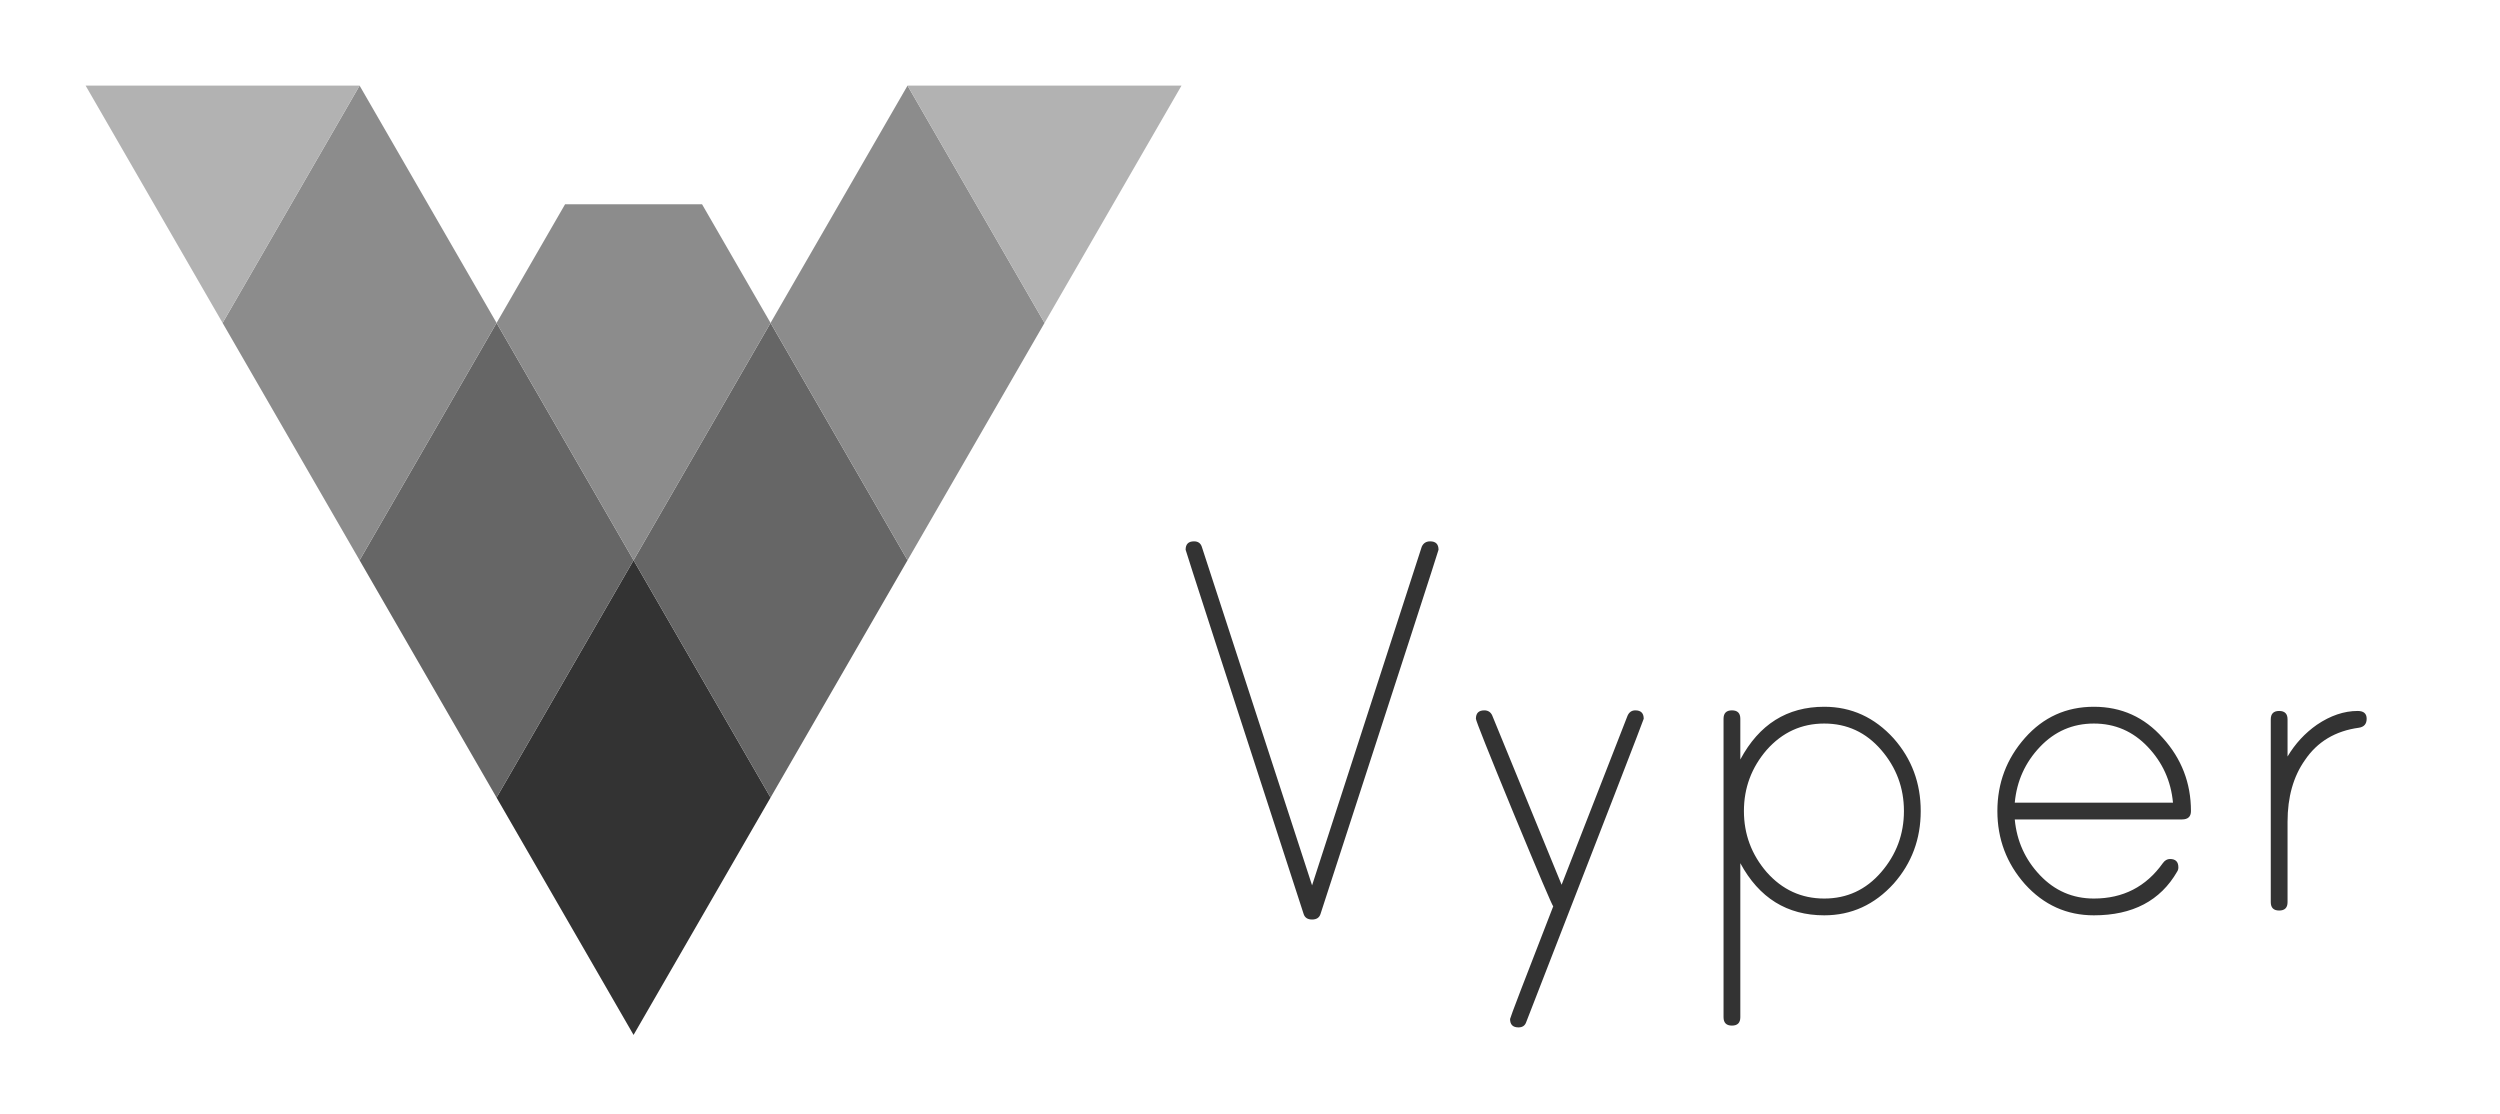
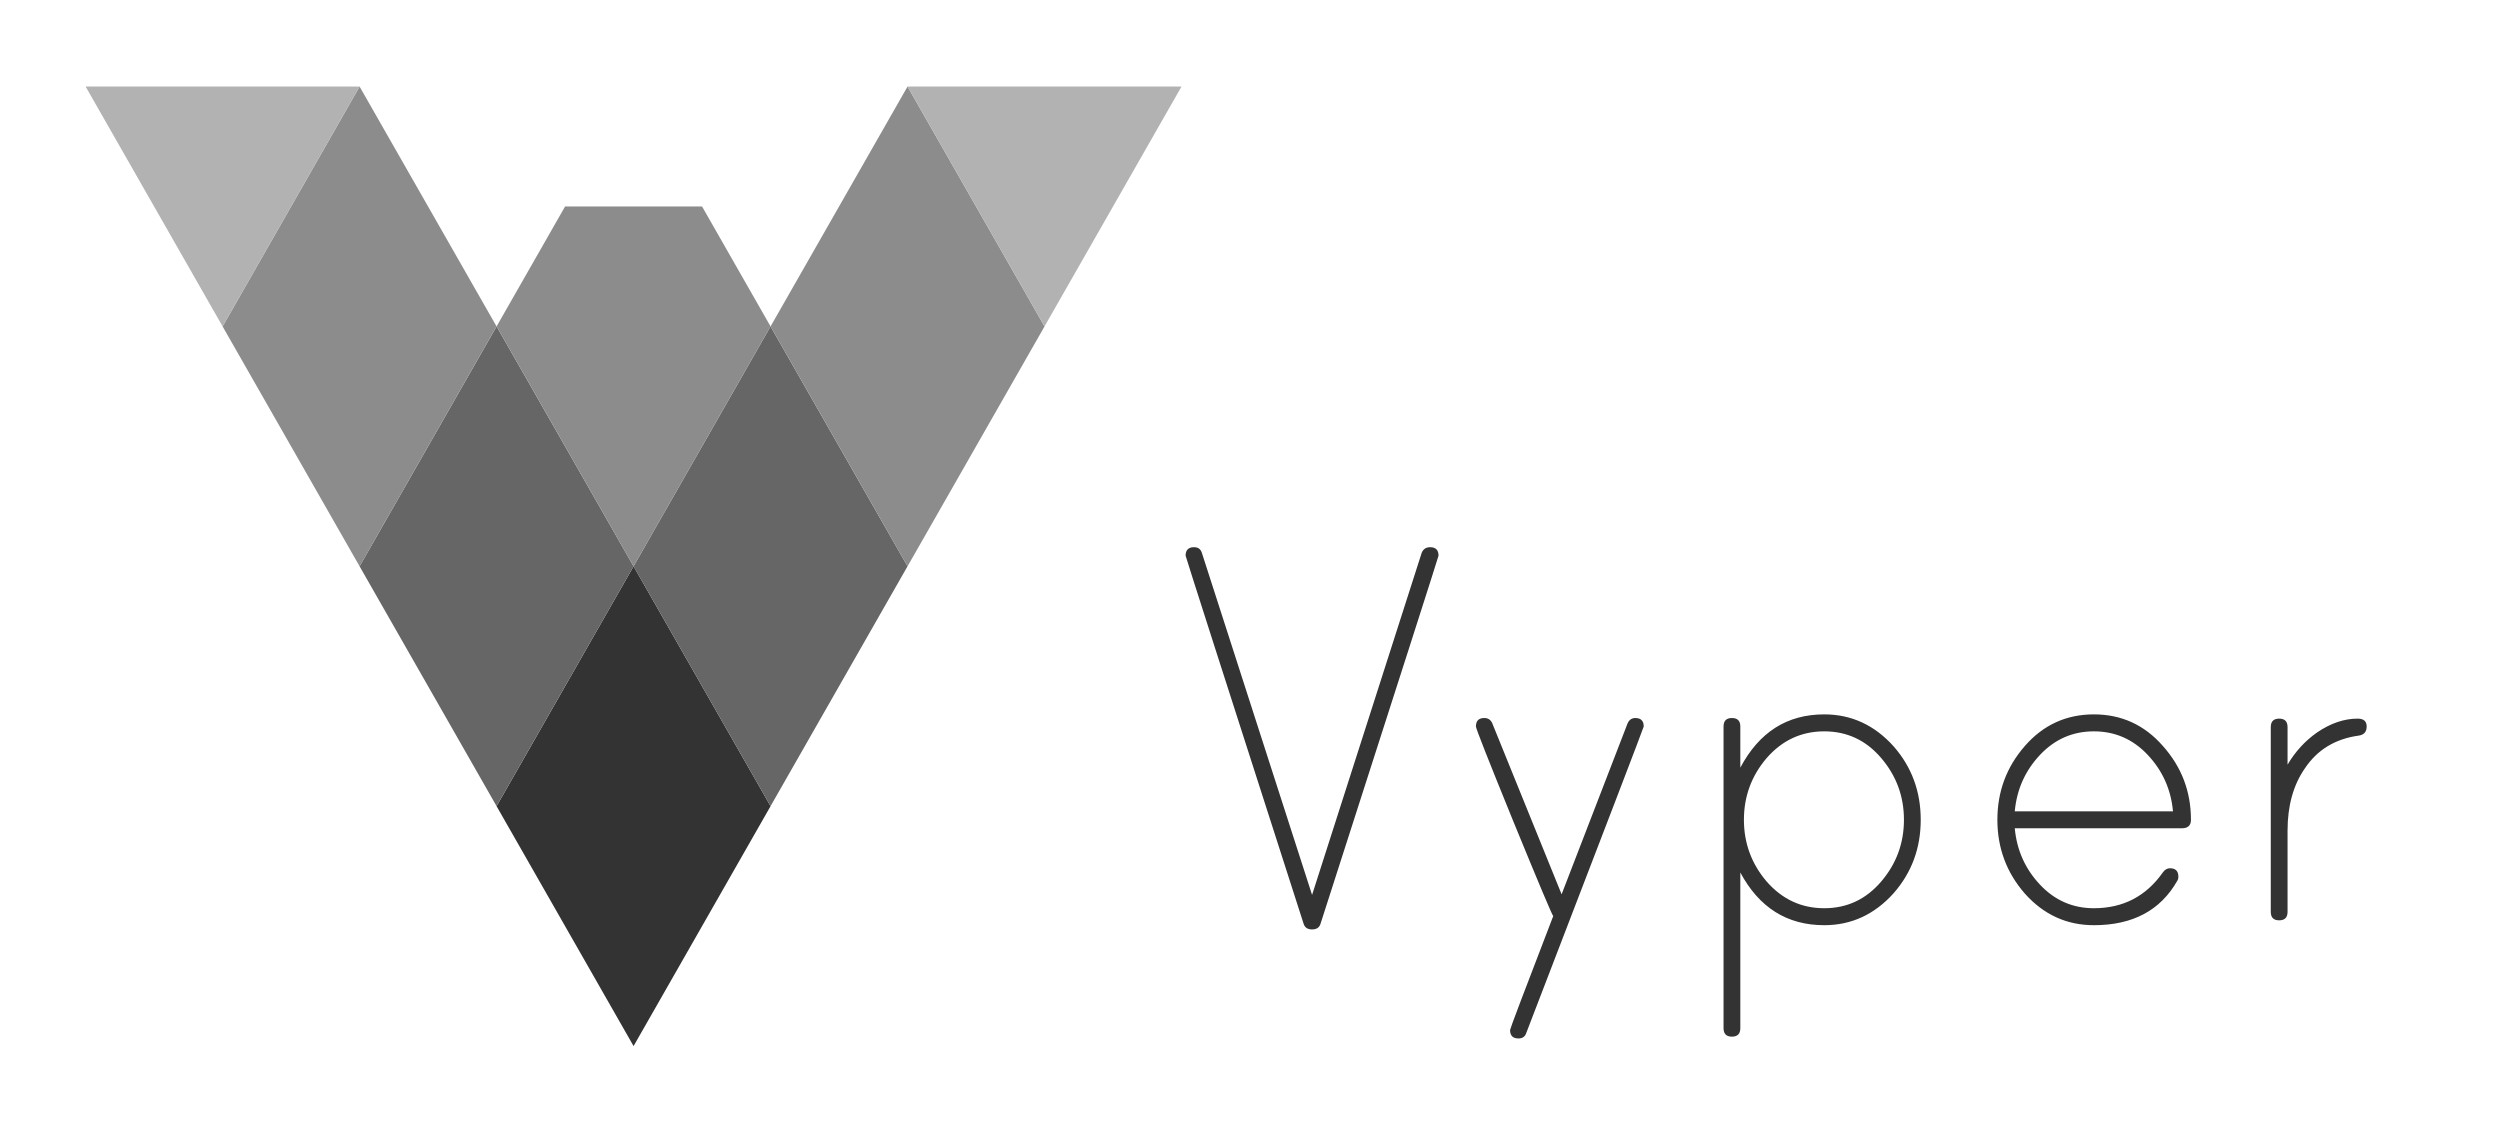
- <svg xmlns="http://www.w3.org/2000/svg" width="146" height="65" viewBox="0 0 146 65" fill="none">
-   <path d="M37 32.72L29 46.58L37 60.44L45 46.58L37 32.72Z" fill="#333333" />
-   <path d="M45 18.86L37 32.72L45 46.58L53 32.72L45 18.86Z" fill="#666666" />
-   <path d="M29 18.86L21 32.72L29 46.58L37 32.72L29 18.86Z" fill="#666666" />
-   <path d="M53 5L45 18.86L53 32.72L61 18.86L53 5Z" fill="#8C8C8C" />
-   <path d="M41 11.93H33L29 18.86L37 32.72L45 18.86L41 11.93Z" fill="#8C8C8C" />
-   <path d="M21 5L13 18.86L21 32.72L29 18.86L21 5Z" fill="#8C8C8C" />
-   <path d="M69 5H53L61 18.86L69 5Z" fill="#B2B2B2" />
-   <path d="M21 5H5L13 18.86L21 5Z" fill="#B2B2B2" />
-   <path d="M83.52 31.615C83.847 31.615 84.01 31.779 84.01 32.105C84.01 32.152 81.712 39.245 77.115 53.385C77.045 53.595 76.882 53.7 76.625 53.7C76.368 53.7 76.205 53.595 76.135 53.385C71.538 39.245 69.24 32.152 69.24 32.105C69.24 31.779 69.403 31.615 69.73 31.615C69.963 31.615 70.115 31.72 70.185 31.93L76.625 51.705L83.03 31.93C83.123 31.72 83.287 31.615 83.52 31.615ZM95.503 41.485C95.83 41.485 95.993 41.648 95.993 41.975C95.993 42.022 93.707 47.925 89.133 59.685C89.063 59.895 88.912 60 88.678 60C88.352 60 88.188 59.837 88.188 59.51C88.188 59.44 89.028 57.247 90.708 52.93C90.638 52.86 89.868 51.052 88.398 47.505C86.928 43.935 86.193 42.092 86.193 41.975C86.193 41.648 86.356 41.485 86.683 41.485C86.893 41.485 87.045 41.578 87.138 41.765L91.198 51.67L95.048 41.8C95.141 41.59 95.293 41.485 95.503 41.485ZM106.535 41.275C108.122 41.275 109.475 41.894 110.595 43.13C111.645 44.32 112.17 45.732 112.17 47.365C112.17 48.998 111.645 50.41 110.595 51.6C109.475 52.837 108.122 53.455 106.535 53.455C104.365 53.455 102.732 52.44 101.635 50.41V59.405C101.635 59.732 101.472 59.895 101.145 59.895C100.819 59.895 100.655 59.732 100.655 59.405V41.975C100.655 41.648 100.819 41.485 101.145 41.485C101.472 41.485 101.635 41.648 101.635 41.975V44.355C102.732 42.302 104.365 41.275 106.535 41.275ZM106.535 52.475C107.865 52.475 108.974 51.962 109.86 50.935C110.747 49.908 111.19 48.718 111.19 47.365C111.19 46.012 110.747 44.822 109.86 43.795C108.974 42.769 107.865 42.255 106.535 42.255C105.205 42.255 104.085 42.769 103.175 43.795C102.289 44.822 101.845 46.012 101.845 47.365C101.845 48.718 102.289 49.908 103.175 50.935C104.085 51.962 105.205 52.475 106.535 52.475ZM122.282 41.275C123.892 41.275 125.234 41.882 126.307 43.095C127.404 44.309 127.952 45.732 127.952 47.365C127.952 47.692 127.777 47.855 127.427 47.855H117.662C117.779 49.115 118.269 50.2 119.132 51.11C119.996 52.02 121.046 52.475 122.282 52.475C123.986 52.475 125.327 51.787 126.307 50.41C126.424 50.247 126.564 50.165 126.727 50.165C127.054 50.165 127.217 50.328 127.217 50.655C127.217 50.748 127.194 50.83 127.147 50.9C126.167 52.603 124.546 53.455 122.282 53.455C120.696 53.455 119.354 52.849 118.257 51.635C117.184 50.422 116.647 48.998 116.647 47.365C116.647 45.732 117.184 44.309 118.257 43.095C119.331 41.882 120.672 41.275 122.282 41.275ZM117.662 46.875H126.902C126.786 45.615 126.296 44.53 125.432 43.62C124.569 42.71 123.519 42.255 122.282 42.255C121.046 42.255 119.996 42.71 119.132 43.62C118.269 44.53 117.779 45.615 117.662 46.875ZM137.688 41.52C138.038 41.52 138.213 41.672 138.213 41.975C138.213 42.279 138.062 42.453 137.758 42.5C136.382 42.687 135.332 43.317 134.608 44.39C133.932 45.347 133.593 46.548 133.593 47.995V52.685C133.593 53.012 133.43 53.175 133.103 53.175C132.777 53.175 132.613 53.012 132.613 52.685V42.01C132.613 41.684 132.777 41.52 133.103 41.52C133.43 41.52 133.593 41.684 133.593 42.01V44.18C134.037 43.434 134.608 42.815 135.308 42.325C136.102 41.788 136.895 41.52 137.688 41.52Z" fill="#333333" />
+ <svg xmlns="http://www.w3.org/2000/svg" width="180" height="81" viewBox="0 0 180 81" fill="none">
+   <path d="M45.617 40.774L35.754 58.046L45.617 75.317L55.48 58.046L45.617 40.774Z" fill="#333333" />
+   <path d="M55.479 23.502L45.616 40.774L55.479 58.045L65.342 40.774L55.479 23.502Z" fill="#666666" />
+   <path d="M35.754 23.502L25.89 40.774L35.754 58.045L45.617 40.774L35.754 23.502Z" fill="#666666" />
+   <path d="M65.343 6.231L55.48 23.503L65.343 40.774L75.206 23.503L65.343 6.231Z" fill="#8C8C8C" />
+   <path d="M50.548 14.866H40.685L35.754 23.502L45.617 40.774L55.48 23.502L50.548 14.866Z" fill="#8C8C8C" />
+   <path d="M25.89 6.231L16.027 23.503L25.89 40.774L35.753 23.503L25.89 6.231Z" fill="#8C8C8C" />
+   <path d="M85.069 6.231H65.343L75.206 23.502L85.069 6.231Z" fill="#B2B2B2" />
+   <path d="M25.89 6.231H6.164L16.027 23.502L25.89 6.231Z" fill="#B2B2B2" />
+   <path d="M102.97 39.398C103.373 39.398 103.574 39.601 103.574 40.008C103.574 40.066 100.741 48.906 95.073 66.526C94.987 66.788 94.786 66.919 94.469 66.919C94.153 66.919 93.951 66.788 93.865 66.526C88.198 48.906 85.364 40.066 85.364 40.008C85.364 39.601 85.566 39.398 85.969 39.398C86.256 39.398 86.443 39.528 86.529 39.79L94.469 64.433L102.366 39.79C102.481 39.528 102.682 39.398 102.97 39.398ZM117.744 51.697C118.146 51.697 118.348 51.901 118.348 52.308C118.348 52.366 115.529 59.722 109.89 74.377C109.804 74.639 109.617 74.769 109.329 74.769C108.927 74.769 108.725 74.566 108.725 74.159C108.725 74.072 109.761 71.338 111.832 65.959C111.746 65.872 110.796 63.619 108.984 59.199C107.172 54.75 106.266 52.453 106.266 52.308C106.266 51.901 106.467 51.697 106.87 51.697C107.129 51.697 107.316 51.813 107.431 52.046L112.436 64.389L117.183 52.09C117.298 51.828 117.485 51.697 117.744 51.697ZM131.345 51.435C133.301 51.435 134.969 52.206 136.35 53.747C137.645 55.23 138.292 56.989 138.292 59.024C138.292 61.06 137.645 62.819 136.35 64.302C134.969 65.843 133.301 66.614 131.345 66.614C128.669 66.614 126.656 65.349 125.303 62.819V74.028C125.303 74.435 125.103 74.639 124.699 74.639C124.297 74.639 124.095 74.435 124.095 74.028V52.308C124.095 51.901 124.297 51.697 124.699 51.697C125.103 51.697 125.303 51.901 125.303 52.308V55.273C126.656 52.715 128.669 51.435 131.345 51.435ZM131.345 65.392C132.984 65.392 134.352 64.753 135.444 63.473C136.537 62.194 137.084 60.711 137.084 59.024C137.084 57.338 136.537 55.855 135.444 54.576C134.352 53.296 132.984 52.657 131.345 52.657C129.705 52.657 128.324 53.296 127.202 54.576C126.11 55.855 125.562 57.338 125.562 59.024C125.562 60.711 126.11 62.194 127.202 63.473C128.324 64.753 129.705 65.392 131.345 65.392ZM150.759 51.435C152.744 51.435 154.398 52.191 155.721 53.703C157.073 55.215 157.749 56.989 157.749 59.024C157.749 59.431 157.533 59.635 157.102 59.635H145.063C145.207 61.205 145.811 62.557 146.875 63.691C147.94 64.825 149.235 65.392 150.759 65.392C152.859 65.392 154.513 64.534 155.721 62.819C155.865 62.615 156.038 62.514 156.239 62.514C156.642 62.514 156.843 62.717 156.843 63.124C156.843 63.24 156.815 63.342 156.757 63.429C155.548 65.552 153.55 66.614 150.759 66.614C148.803 66.614 147.149 65.857 145.796 64.346C144.473 62.834 143.811 61.06 143.811 59.024C143.811 56.989 144.473 55.215 145.796 53.703C147.12 52.191 148.774 51.435 150.759 51.435ZM145.063 58.414H156.455C156.312 56.844 155.707 55.492 154.642 54.358C153.578 53.224 152.284 52.657 150.759 52.657C149.235 52.657 147.94 53.224 146.875 54.358C145.811 55.492 145.207 56.844 145.063 58.414ZM169.752 51.741C170.184 51.741 170.4 51.93 170.4 52.308C170.4 52.686 170.213 52.904 169.839 52.962C168.142 53.194 166.848 53.98 165.955 55.317C165.122 56.509 164.704 58.007 164.704 59.809V65.654C164.704 66.061 164.503 66.264 164.1 66.264C163.698 66.264 163.496 66.061 163.496 65.654V52.351C163.496 51.944 163.698 51.741 164.1 51.741C164.503 51.741 164.704 51.944 164.704 52.351V55.055C165.251 54.125 165.955 53.354 166.818 52.744C167.797 52.075 168.775 51.741 169.752 51.741Z" fill="#333333" />
</svg>
